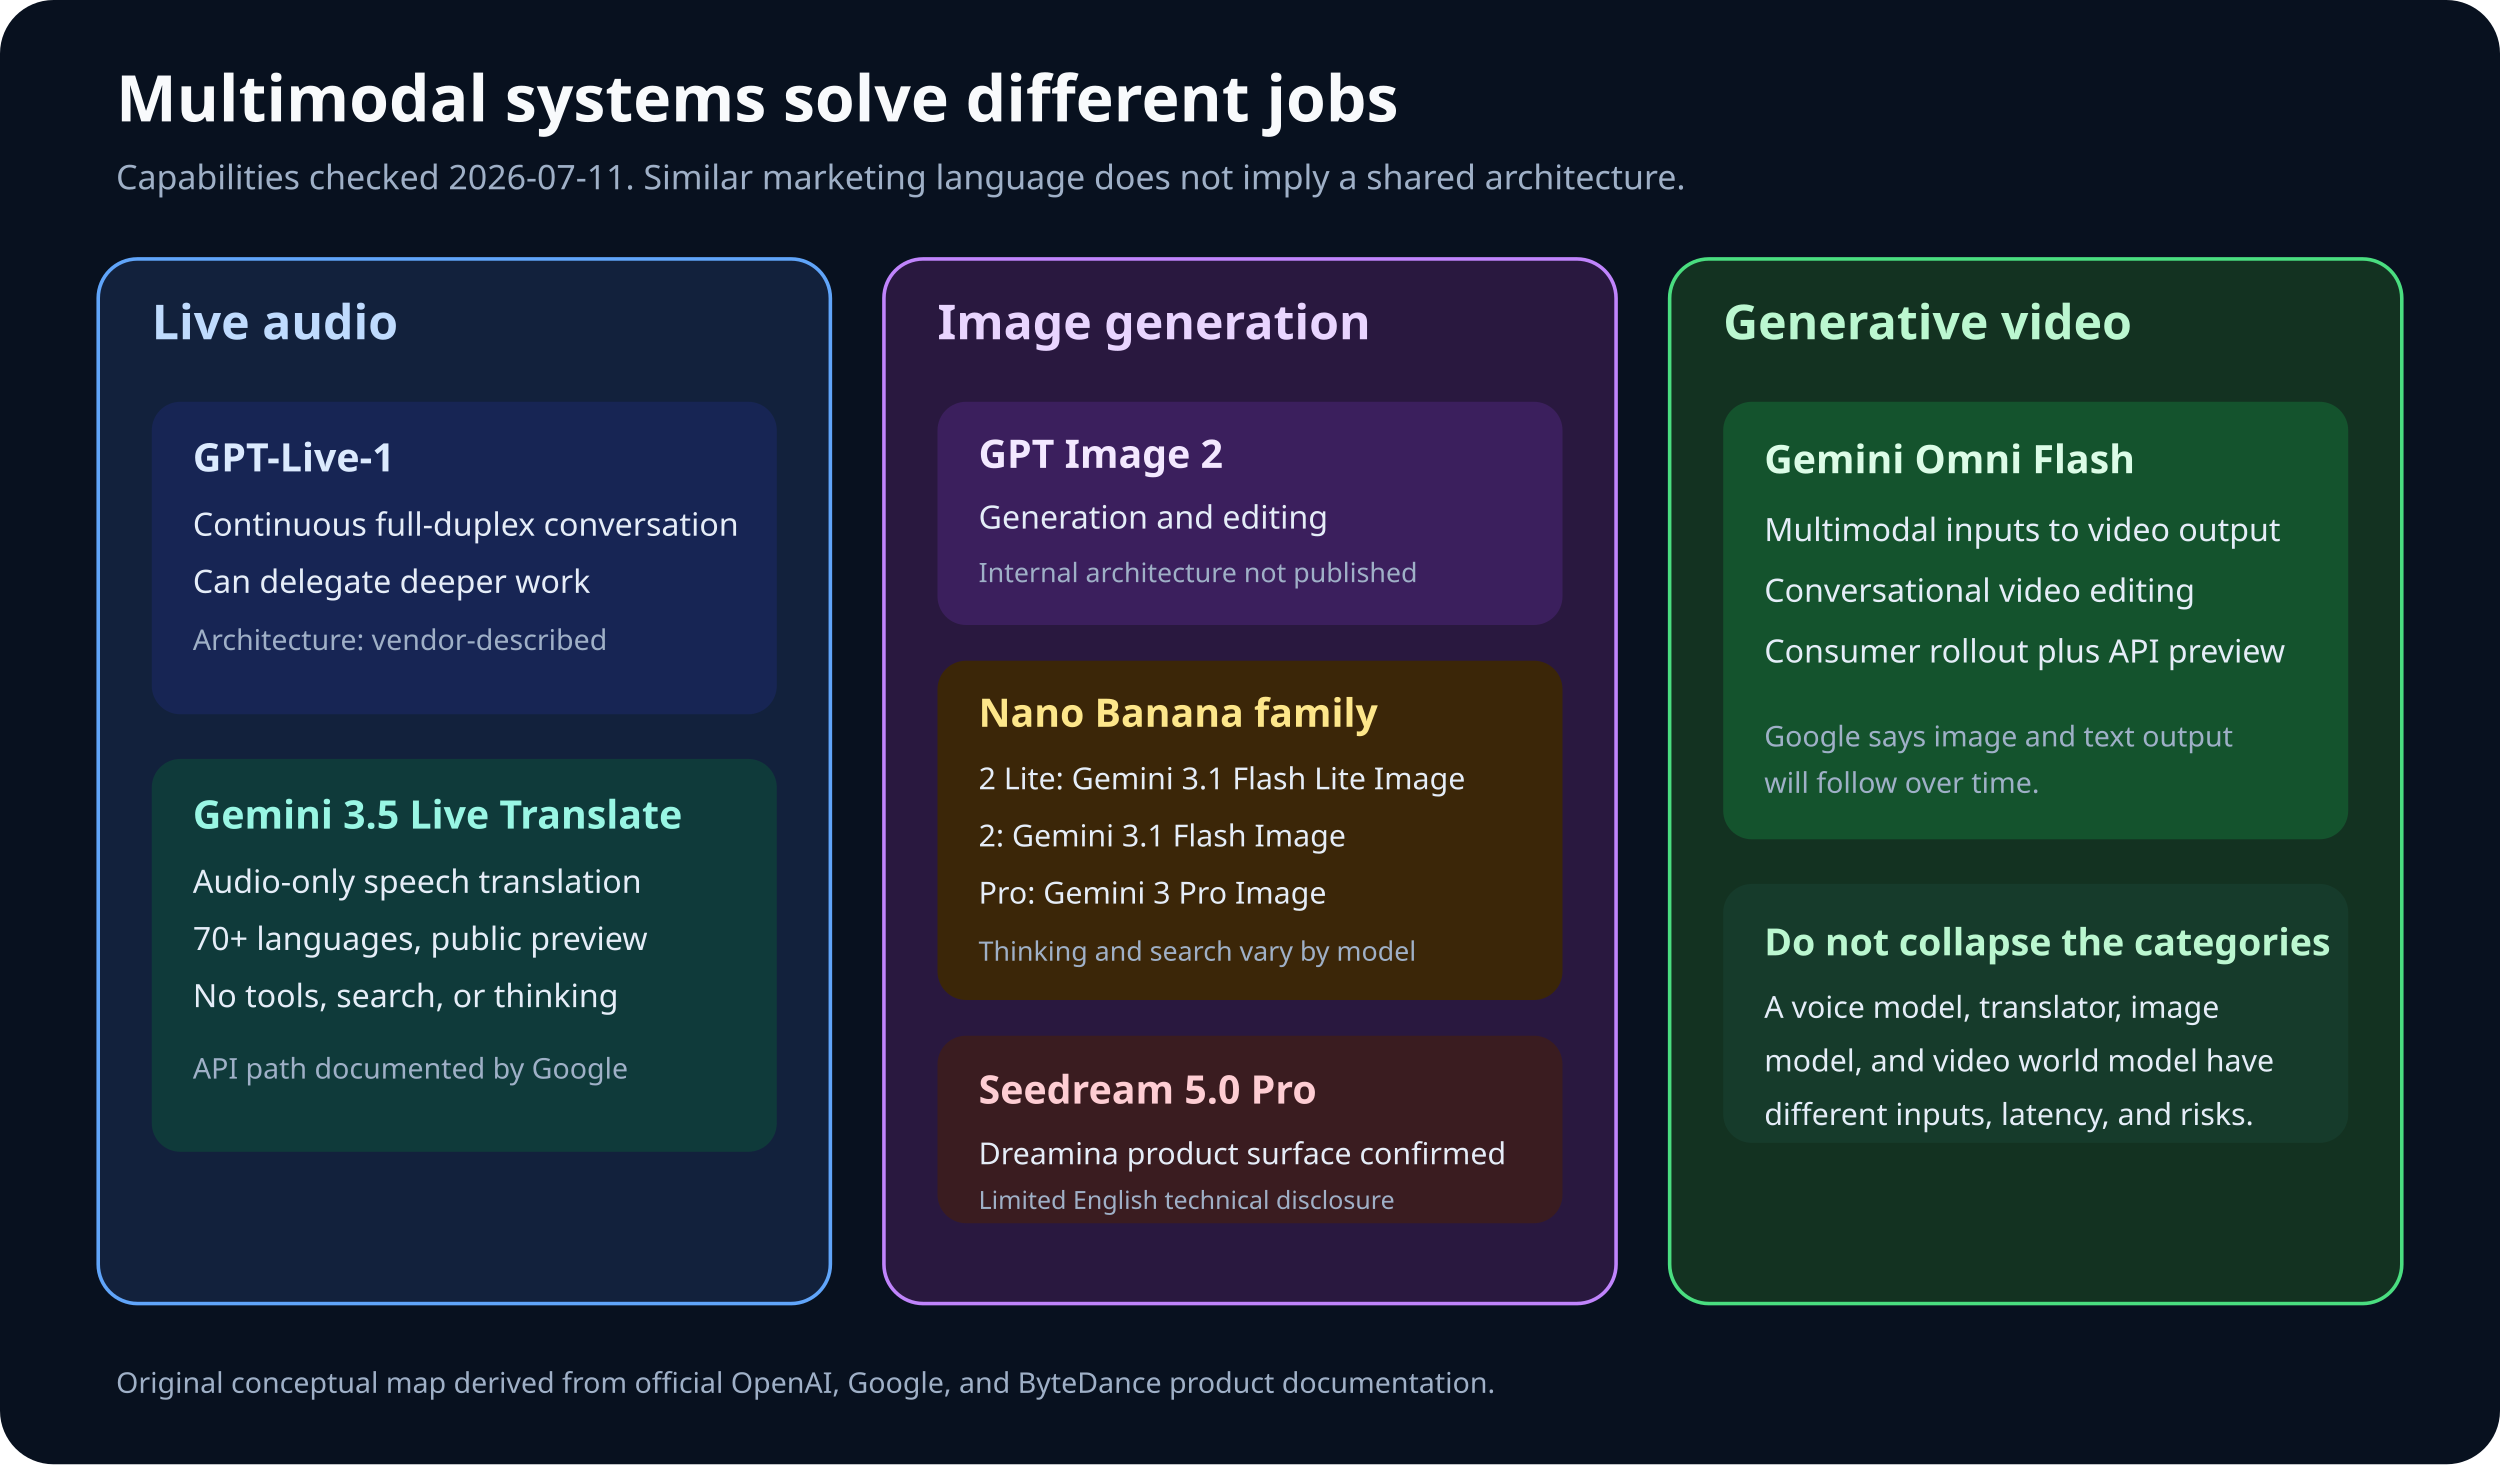
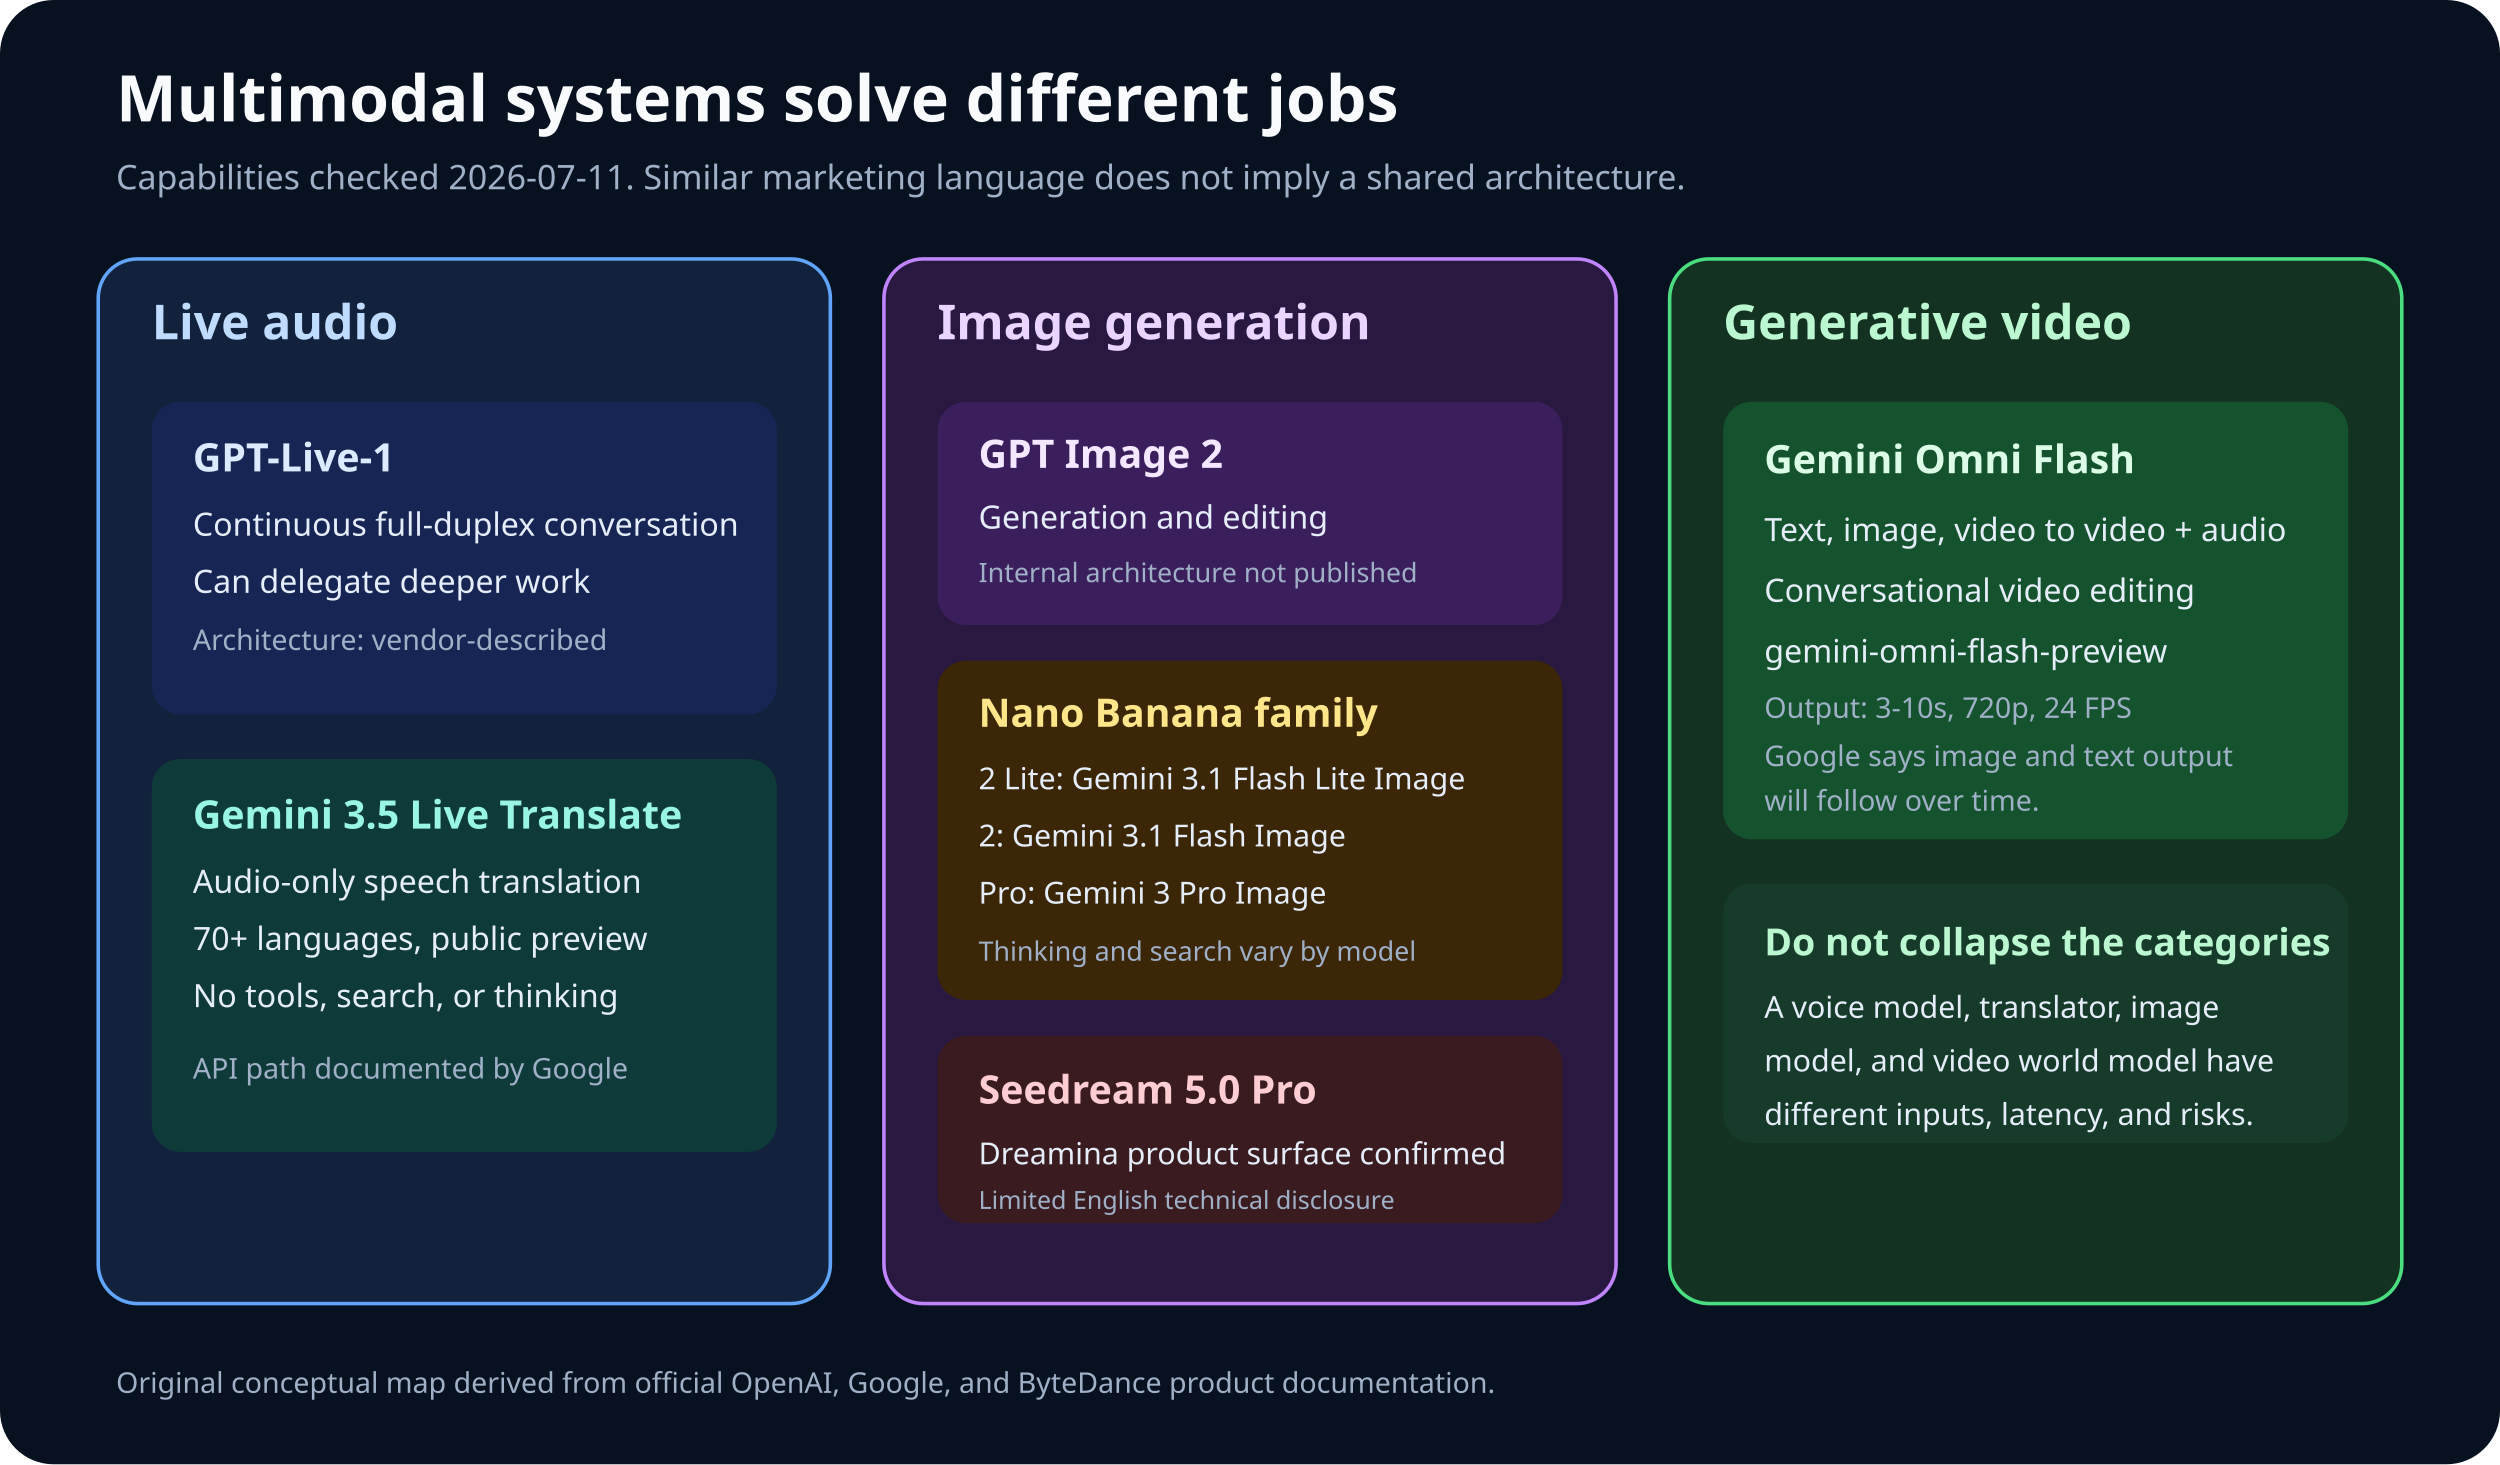
<svg xmlns="http://www.w3.org/2000/svg" width="1400" height="820" viewBox="0 0 1400 820" role="img" aria-labelledby="title desc">
  <rect width="1400" height="820" rx="30" fill="#08111f" />
  <text x="65" y="68" fill="#f8fafc" font-family="Segoe UI, sans-serif" font-size="36" font-weight="700">Multimodal systems solve different jobs</text>
  <text x="65" y="106" fill="#9fb0c7" font-family="Segoe UI, sans-serif" font-size="19">Capabilities checked 2026-07-11. Similar marketing language does not imply a shared architecture.</text>
  <g font-family="Segoe UI, sans-serif">
    <rect x="55" y="145" width="410" height="585" rx="22" fill="#12213c" stroke="#60a5fa" stroke-width="2" />
    <text x="85" y="190" fill="#bfdbfe" font-size="27" font-weight="700">Live audio</text>
    <rect x="85" y="225" width="350" height="175" rx="16" fill="#172554" />
    <text x="108" y="264" fill="#dbeafe" font-size="22" font-weight="700">GPT-Live-1</text>
    <text x="108" y="300" fill="#e5edf8" font-size="18">Continuous full-duplex conversation</text>
    <text x="108" y="332" fill="#e5edf8" font-size="18">Can delegate deeper work</text>
    <text x="108" y="364" fill="#9fb0c7" font-size="16">Architecture: vendor-described</text>
    <rect x="85" y="425" width="350" height="220" rx="16" fill="#0f3a3a" />
    <text x="108" y="464" fill="#99f6e4" font-size="22" font-weight="700">Gemini 3.5 Live Translate</text>
    <text x="108" y="500" fill="#e5edf8" font-size="18">Audio-only speech translation</text>
    <text x="108" y="532" fill="#e5edf8" font-size="18">70+ languages, public preview</text>
    <text x="108" y="564" fill="#e5edf8" font-size="18">No tools, search, or thinking</text>
    <text x="108" y="604" fill="#9fb0c7" font-size="16">API path documented by Google</text>
    <rect x="495" y="145" width="410" height="585" rx="22" fill="#29183f" stroke="#c084fc" stroke-width="2" />
    <text x="525" y="190" fill="#e9d5ff" font-size="27" font-weight="700">Image generation</text>
    <rect x="525" y="225" width="350" height="125" rx="16" fill="#3b1f5d" />
    <text x="548" y="262" fill="#f3e8ff" font-size="22" font-weight="700">GPT Image 2</text>
    <text x="548" y="296" fill="#e5edf8" font-size="18">Generation and editing</text>
    <text x="548" y="326" fill="#9fb0c7" font-size="15">Internal architecture not published</text>
    <rect x="525" y="370" width="350" height="190" rx="16" fill="#3b2608" />
    <text x="548" y="407" fill="#fde68a" font-size="22" font-weight="700">Nano Banana family</text>
    <text x="548" y="442" fill="#e5edf8" font-size="17">2 Lite: Gemini 3.1 Flash Lite Image</text>
    <text x="548" y="474" fill="#e5edf8" font-size="17">2: Gemini 3.1 Flash Image</text>
    <text x="548" y="506" fill="#e5edf8" font-size="17">Pro: Gemini 3 Pro Image</text>
    <text x="548" y="538" fill="#9fb0c7" font-size="15">Thinking and search vary by model</text>
    <rect x="525" y="580" width="350" height="105" rx="16" fill="#3a1c20" />
    <text x="548" y="618" fill="#fecdd3" font-size="22" font-weight="700">Seedream 5.0 Pro</text>
    <text x="548" y="652" fill="#e5edf8" font-size="17">Dreamina product surface confirmed</text>
    <text x="548" y="677" fill="#9fb0c7" font-size="14">Limited English technical disclosure</text>
    <rect x="935" y="145" width="410" height="585" rx="22" fill="#133221" stroke="#4ade80" stroke-width="2" />
    <text x="965" y="190" fill="#bbf7d0" font-size="27" font-weight="700">Generative video</text>
    <rect x="965" y="225" width="350" height="245" rx="16" fill="#14532d" />
    <text x="988" y="265" fill="#dcfce7" font-size="22" font-weight="700">Gemini Omni Flash</text>
-     <text x="988" y="303" fill="#e5edf8" font-size="18">Multimodal inputs to video output</text>
+     <text x="988" y="303" fill="#e5edf8" font-size="18">Text, image, video to video + audio</text>
    <text x="988" y="337" fill="#e5edf8" font-size="18">Conversational video editing</text>
-     <text x="988" y="371" fill="#e5edf8" font-size="18">Consumer rollout plus API preview</text>
-     <text x="988" y="418" fill="#9fb0c7" font-size="16">Google says image and text output</text>
-     <text x="988" y="444" fill="#9fb0c7" font-size="16">will follow over time.</text>
+     <text x="988" y="371" fill="#e5edf8" font-size="18">gemini-omni-flash-preview</text>
+     <text x="988" y="402" fill="#9fb0c7" font-size="16">Output: 3-10s, 720p, 24 FPS</text>
+     <text x="988" y="429" fill="#9fb0c7" font-size="16">Google says image and text output</text>
+     <text x="988" y="454" fill="#9fb0c7" font-size="16">will follow over time.</text>
    <rect x="965" y="495" width="350" height="145" rx="16" fill="#163b2b" />
    <text x="988" y="535" fill="#bbf7d0" font-size="21" font-weight="700">Do not collapse the categories</text>
    <text x="988" y="570" fill="#e5edf8" font-size="17">A voice model, translator, image</text>
    <text x="988" y="600" fill="#e5edf8" font-size="17">model, and video world model have</text>
    <text x="988" y="630" fill="#e5edf8" font-size="17">different inputs, latency, and risks.</text>
  </g>
  <text x="65" y="780" fill="#9fb0c7" font-family="Segoe UI, sans-serif" font-size="16">Original conceptual map derived from official OpenAI, Google, and ByteDance product documentation.</text>
</svg>
